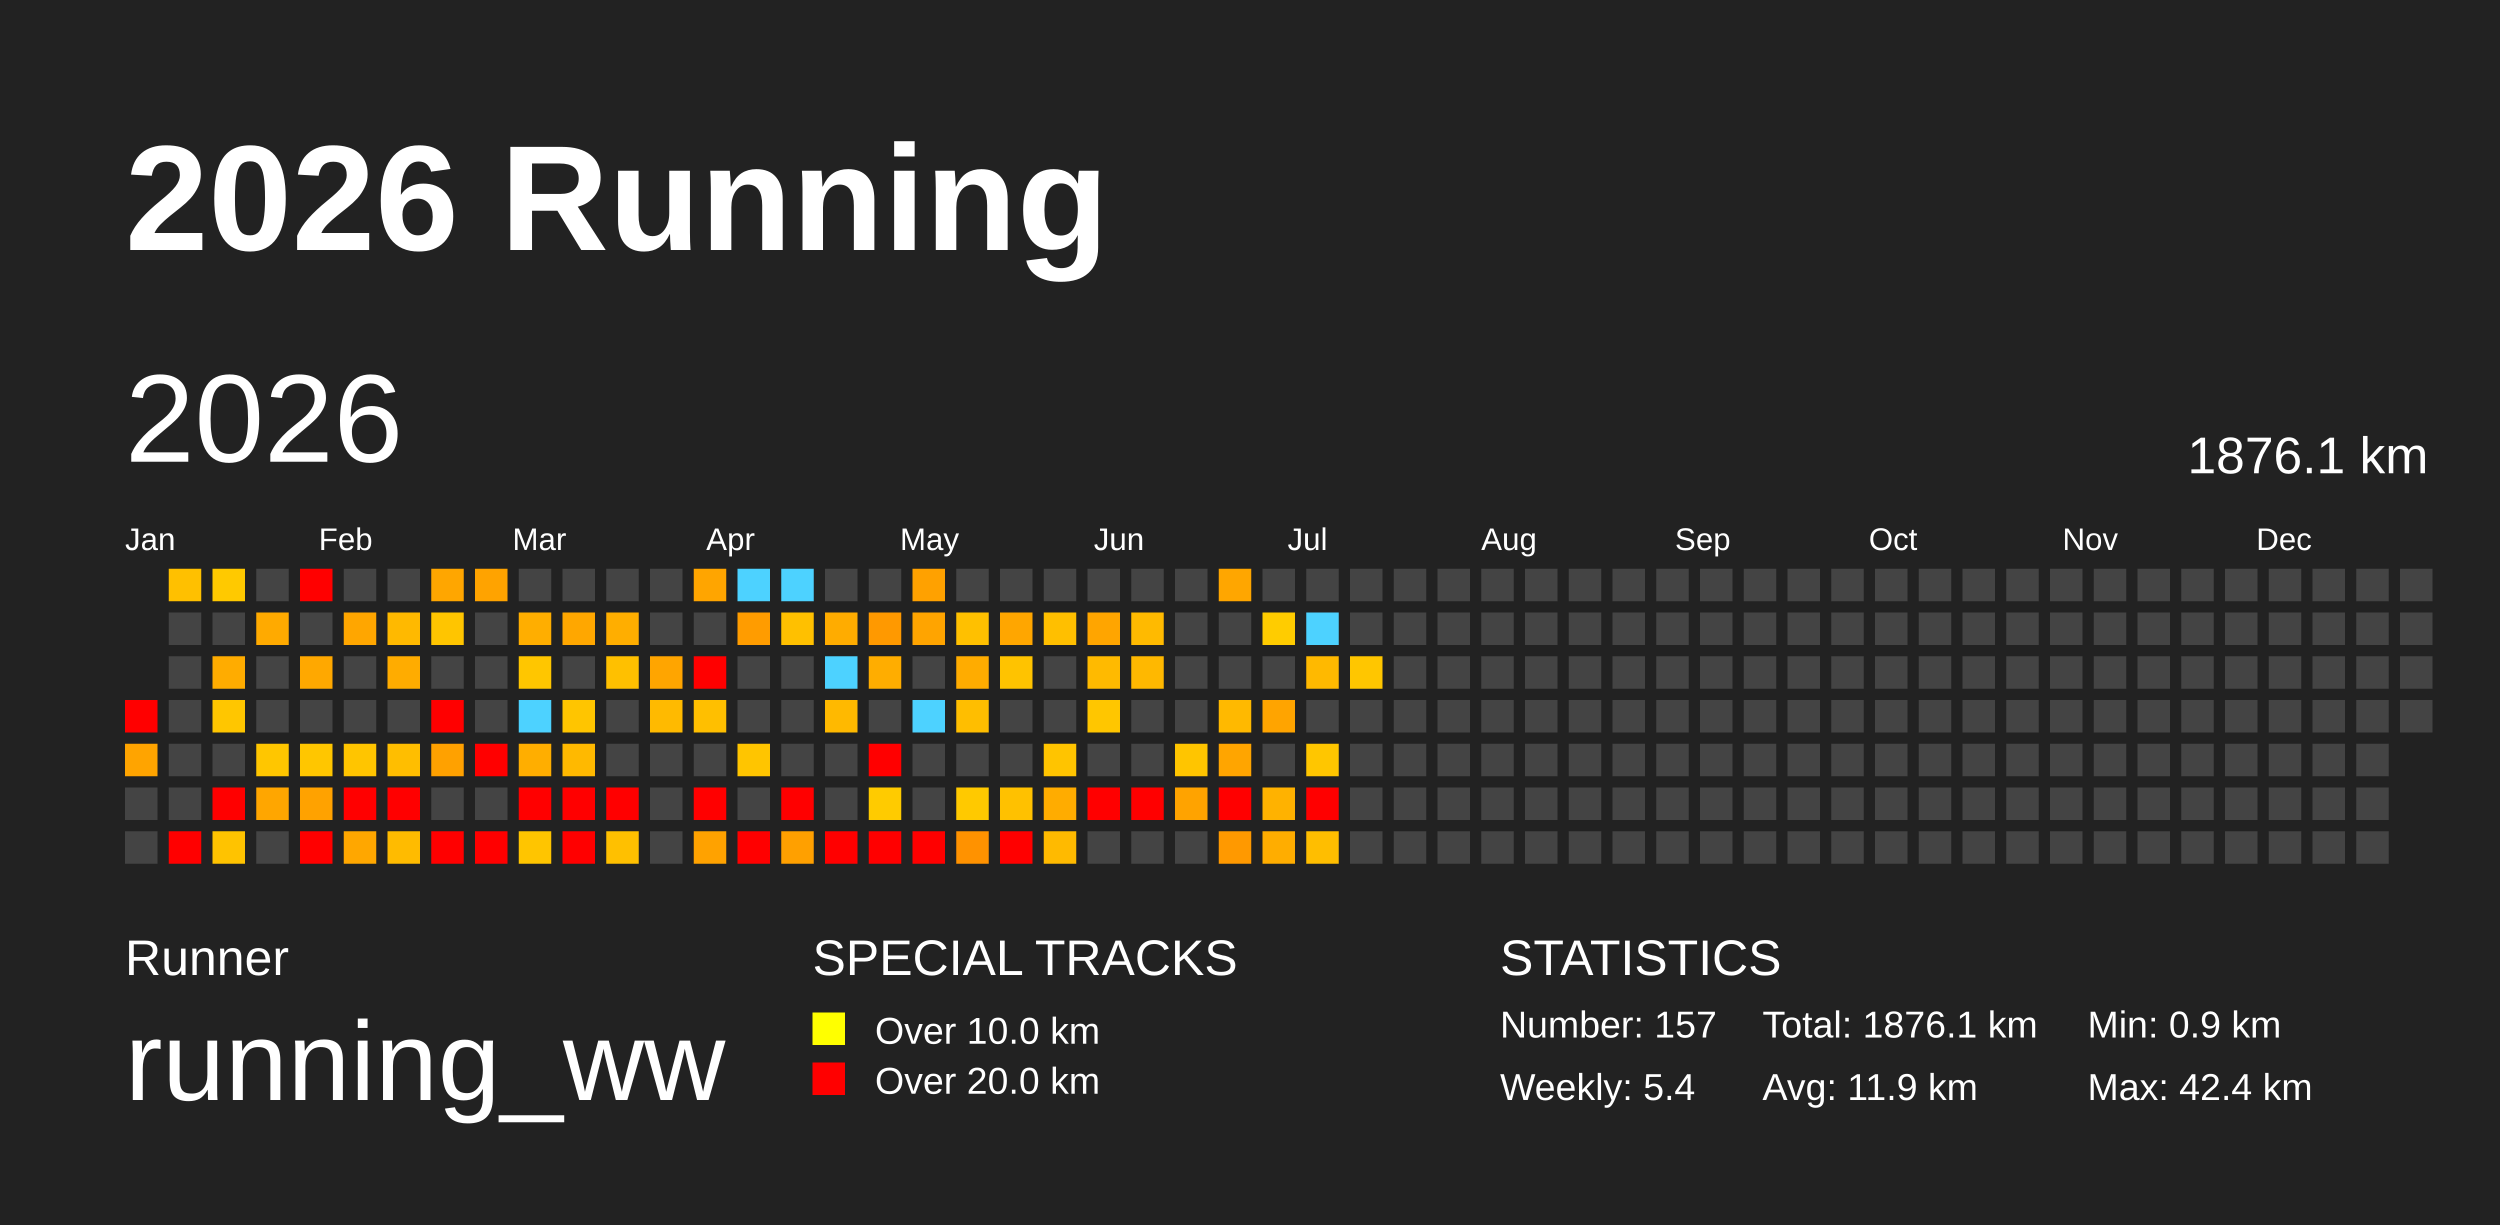
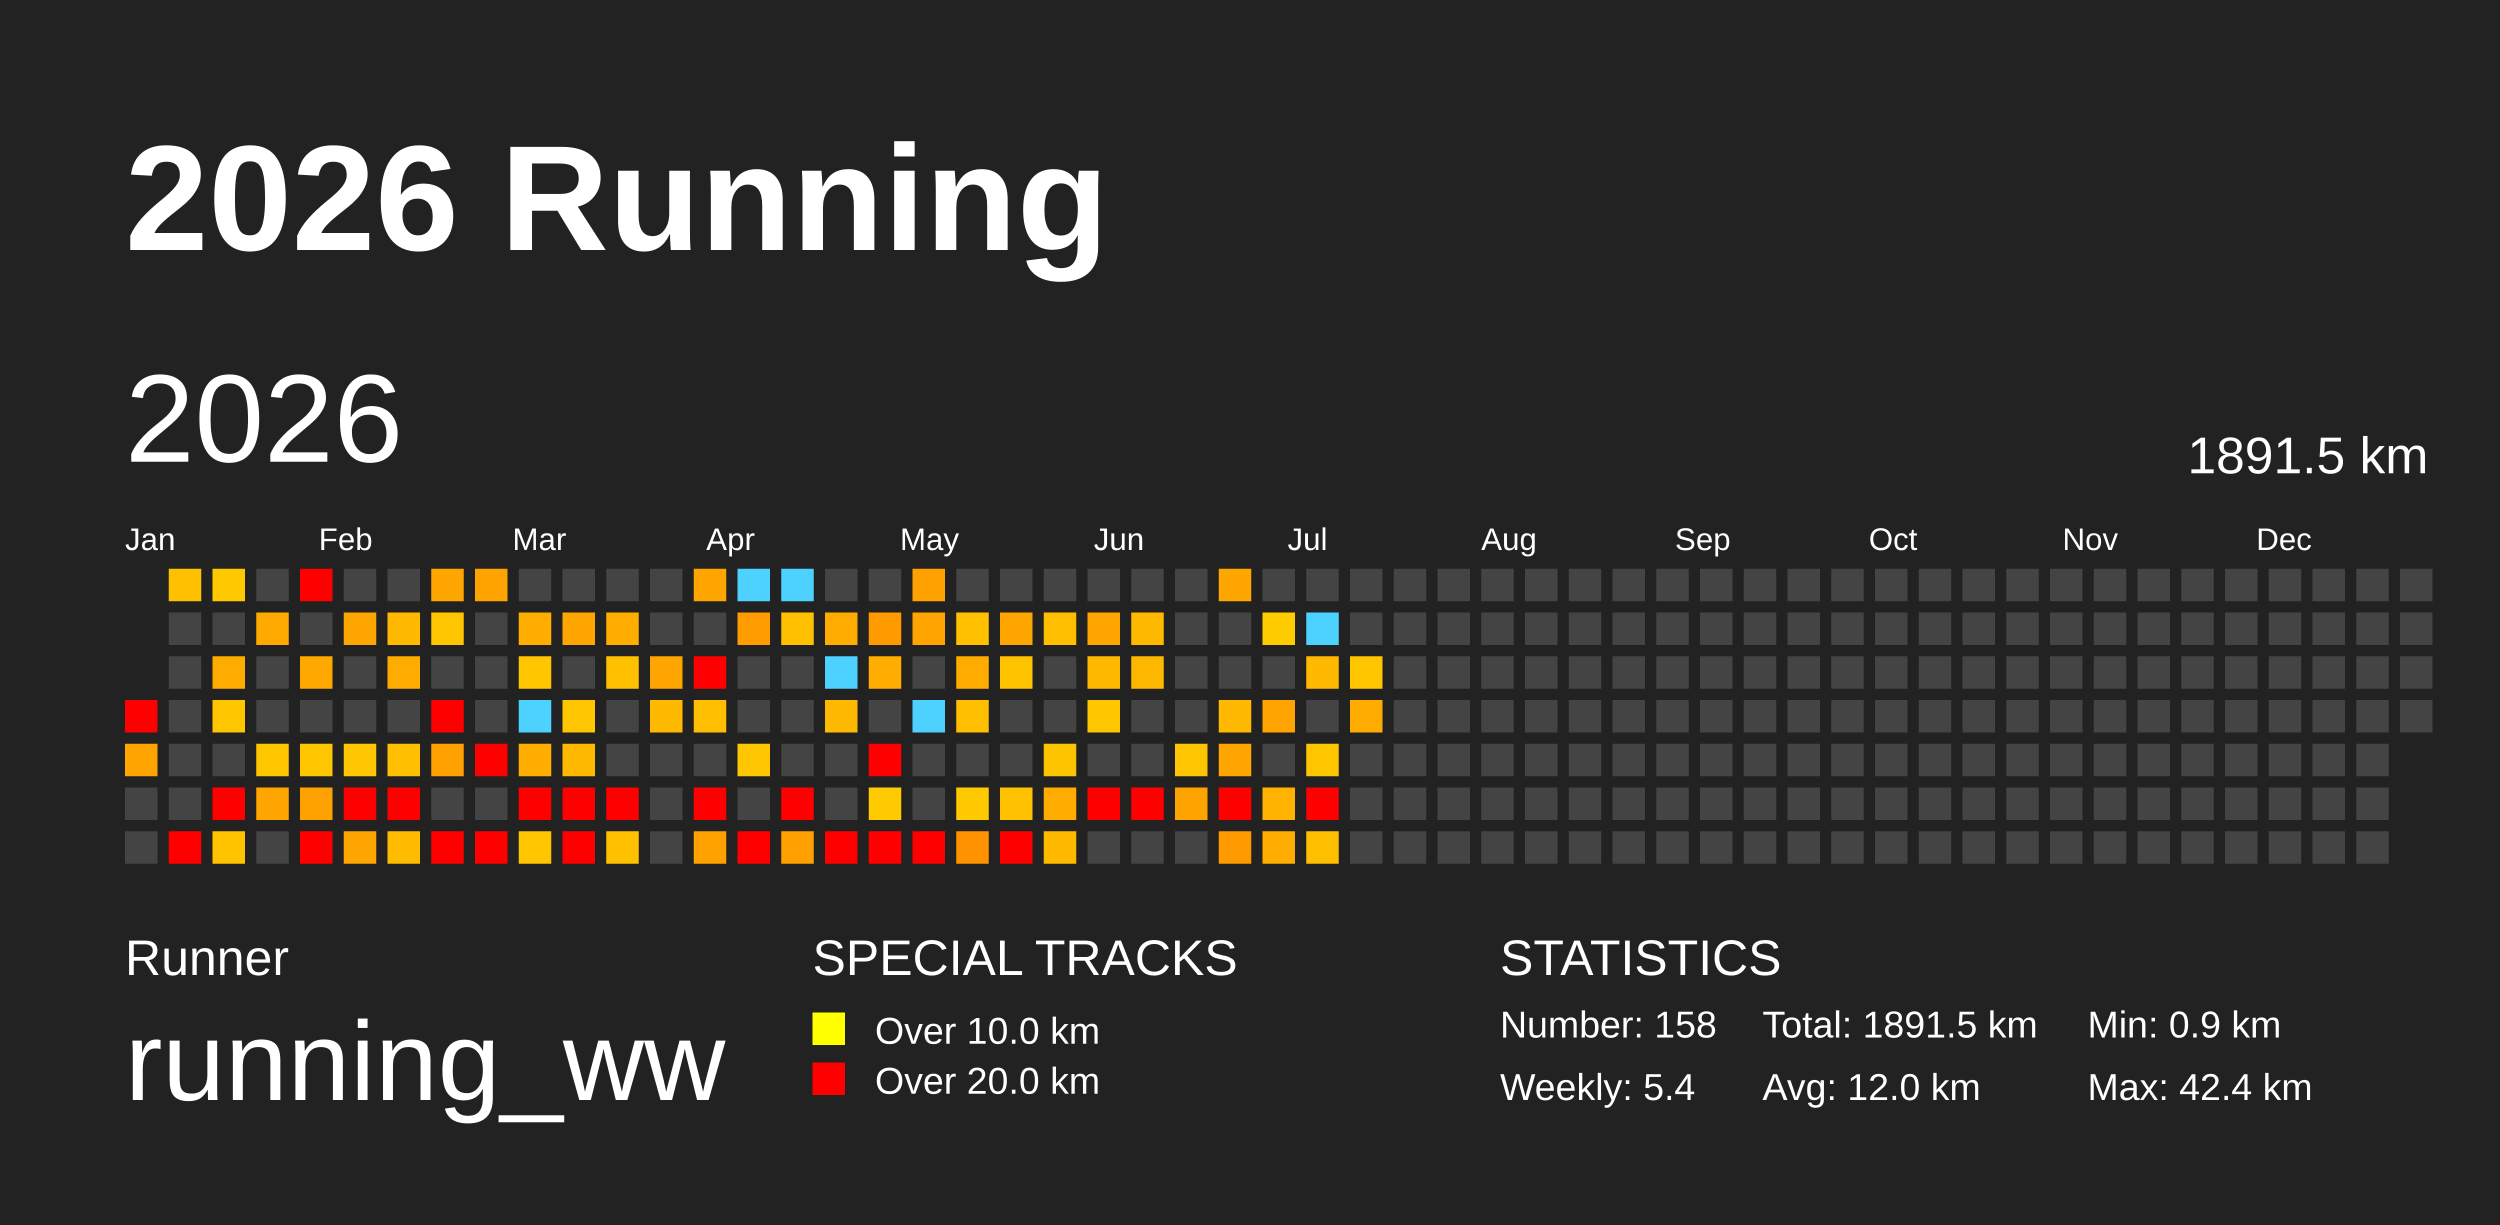
<svg xmlns="http://www.w3.org/2000/svg" baseProfile="full" height="98mm" version="1.1" viewBox="0,0,200,98" width="200mm">
  <defs />
  <rect fill="#222222" height="98" width="200" x="0" y="0" />
  <text fill="#FFFFFF" style="font-size:12px; font-family:Arial; font-weight:bold;" x="10" y="20">2026 Running</text>
  <text fill="#FFFFFF" style="font-size:4px; font-family:Arial" x="10" y="78">Runner</text>
  <text fill="#FFFFFF" style="font-size:9px; font-family:Arial" x="10" y="88">running_ww</text>
  <text fill="#FFFFFF" style="font-size:4px; font-family:Arial" x="65" y="78">SPECIAL TRACKS</text>
  <rect fill="yellow" height="2.6" width="2.6" x="65" y="81" />
  <text fill="#FFFFFF" style="font-size:3px; font-family:Arial" x="70" y="83.5">Over 10.0 km</text>
  <rect fill="red" height="2.6" width="2.6" x="65" y="85" />
  <text fill="#FFFFFF" style="font-size:3px; font-family:Arial" x="70" y="87.5">Over 20.0 km</text>
  <text fill="#FFFFFF" style="font-size:4px; font-family:Arial" x="120" y="78">STATISTICS</text>
-   <text fill="#FFFFFF" style="font-size:3px; font-family:Arial" x="120" y="83">Number: 157</text>
+   <text fill="#FFFFFF" style="font-size:3px; font-family:Arial" x="120" y="83">Number: 158</text>
  <text fill="#FFFFFF" style="font-size:3px; font-family:Arial" x="120" y="88">Weekly: 5.4</text>
-   <text fill="#FFFFFF" style="font-size:3px; font-family:Arial" x="141" y="83">Total: 1876.1 km</text>
-   <text fill="#FFFFFF" style="font-size:3px; font-family:Arial" x="141" y="88">Avg: 11.9 km</text>
+   <text fill="#FFFFFF" style="font-size:3px; font-family:Arial" x="141" y="83">Total: 1891.5 km</text>
+   <text fill="#FFFFFF" style="font-size:3px; font-family:Arial" x="141" y="88">Avg: 12.0 km</text>
  <text fill="#FFFFFF" style="font-size:3px; font-family:Arial" x="167" y="83">Min: 0.9 km</text>
  <text fill="#FFFFFF" style="font-size:3px; font-family:Arial" x="167" y="88">Max: 42.4 km</text>
  <text dominant-baseline="hanging" fill="#FFFFFF" style="font-size:10.0px; font-family:Arial;" x="10" y="30">2026</text>
-   <text dominant-baseline="hanging" fill="#FFFFFF" style="font-size:4.125px; font-family:Arial;" x="175" y="35">1876.1 km</text>
+   <text dominant-baseline="hanging" fill="#FFFFFF" style="font-size:4.125px; font-family:Arial;" x="175" y="35">1891.5 km</text>
  <text fill="#FFFFFF" style="font-size:2.5px; font-family:Arial" x="10.0" y="44">Jan</text>
  <text fill="#FFFFFF" style="font-size:2.5px; font-family:Arial" x="25.5" y="44">Feb</text>
  <text fill="#FFFFFF" style="font-size:2.5px; font-family:Arial" x="41.0" y="44">Mar</text>
  <text fill="#FFFFFF" style="font-size:2.5px; font-family:Arial" x="56.5" y="44">Apr</text>
  <text fill="#FFFFFF" style="font-size:2.5px; font-family:Arial" x="72.0" y="44">May</text>
  <text fill="#FFFFFF" style="font-size:2.5px; font-family:Arial" x="87.5" y="44">Jun</text>
  <text fill="#FFFFFF" style="font-size:2.5px; font-family:Arial" x="103.0" y="44">Jul</text>
  <text fill="#FFFFFF" style="font-size:2.5px; font-family:Arial" x="118.5" y="44">Aug</text>
  <text fill="#FFFFFF" style="font-size:2.5px; font-family:Arial" x="134.0" y="44">Sep</text>
  <text fill="#FFFFFF" style="font-size:2.5px; font-family:Arial" x="149.5" y="44">Oct</text>
  <text fill="#FFFFFF" style="font-size:2.5px; font-family:Arial" x="165.0" y="44">Nov</text>
  <text fill="#FFFFFF" style="font-size:2.5px; font-family:Arial" x="180.5" y="44">Dec</text>
  <rect fill="red" height="2.6" width="2.6" x="10.0" y="56.0" />
  <rect fill="#ffa400" height="2.6" width="2.6" x="10.0" y="59.5" />
  <rect fill="#444444" height="2.6" width="2.6" x="10.0" y="63.0" />
  <rect fill="#444444" height="2.6" width="2.6" x="10.0" y="66.5" />
  <rect fill="#ffc000" height="2.6" width="2.6" x="13.5" y="45.5" />
  <rect fill="#444444" height="2.6" width="2.6" x="13.5" y="49.0" />
  <rect fill="#444444" height="2.6" width="2.6" x="13.5" y="52.5" />
  <rect fill="#444444" height="2.6" width="2.6" x="13.5" y="56.0" />
  <rect fill="#444444" height="2.6" width="2.6" x="13.5" y="59.5" />
  <rect fill="#444444" height="2.6" width="2.6" x="13.5" y="63.0" />
  <rect fill="red" height="2.6" width="2.6" x="13.5" y="66.5" />
  <rect fill="#ffc900" height="2.6" width="2.6" x="17.0" y="45.5" />
  <rect fill="#444444" height="2.6" width="2.6" x="17.0" y="49.0" />
  <rect fill="#ffac00" height="2.6" width="2.6" x="17.0" y="52.5" />
  <rect fill="#ffc600" height="2.6" width="2.6" x="17.0" y="56.0" />
  <rect fill="#444444" height="2.6" width="2.6" x="17.0" y="59.5" />
  <rect fill="red" height="2.6" width="2.6" x="17.0" y="63.0" />
  <rect fill="#ffc300" height="2.6" width="2.6" x="17.0" y="66.5" />
  <rect fill="#444444" height="2.6" width="2.6" x="20.5" y="45.5" />
  <rect fill="#ffaa00" height="2.6" width="2.6" x="20.5" y="49.0" />
  <rect fill="#444444" height="2.6" width="2.6" x="20.5" y="52.5" />
  <rect fill="#444444" height="2.6" width="2.6" x="20.5" y="56.0" />
  <rect fill="#ffc600" height="2.6" width="2.6" x="20.5" y="59.5" />
  <rect fill="#ffa600" height="2.6" width="2.6" x="20.5" y="63.0" />
  <rect fill="#444444" height="2.6" width="2.6" x="20.5" y="66.5" />
  <rect fill="red" height="2.6" width="2.6" x="24.0" y="45.5" />
  <rect fill="#444444" height="2.6" width="2.6" x="24.0" y="49.0" />
  <rect fill="#ffa800" height="2.6" width="2.6" x="24.0" y="52.5" />
  <rect fill="#444444" height="2.6" width="2.6" x="24.0" y="56.0" />
  <rect fill="#ffc600" height="2.6" width="2.6" x="24.0" y="59.5" />
  <rect fill="#ffa200" height="2.6" width="2.6" x="24.0" y="63.0" />
  <rect fill="red" height="2.6" width="2.6" x="24.0" y="66.5" />
  <rect fill="#444444" height="2.6" width="2.6" x="27.5" y="45.5" />
  <rect fill="#ffa600" height="2.6" width="2.6" x="27.5" y="49.0" />
  <rect fill="#444444" height="2.6" width="2.6" x="27.5" y="52.5" />
  <rect fill="#444444" height="2.6" width="2.6" x="27.5" y="56.0" />
  <rect fill="#ffc500" height="2.6" width="2.6" x="27.5" y="59.5" />
  <rect fill="red" height="2.6" width="2.6" x="27.5" y="63.0" />
  <rect fill="#ffa700" height="2.6" width="2.6" x="27.5" y="66.5" />
  <rect fill="#444444" height="2.6" width="2.6" x="31.0" y="45.5" />
  <rect fill="#ffb900" height="2.6" width="2.6" x="31.0" y="49.0" />
  <rect fill="#ffac00" height="2.6" width="2.6" x="31.0" y="52.5" />
  <rect fill="#444444" height="2.6" width="2.6" x="31.0" y="56.0" />
  <rect fill="#ffbe00" height="2.6" width="2.6" x="31.0" y="59.5" />
  <rect fill="red" height="2.6" width="2.6" x="31.0" y="63.0" />
  <rect fill="#ffbb00" height="2.6" width="2.6" x="31.0" y="66.5" />
  <rect fill="#ffa600" height="2.6" width="2.6" x="34.5" y="45.5" />
  <rect fill="#ffc500" height="2.6" width="2.6" x="34.5" y="49.0" />
  <rect fill="#444444" height="2.6" width="2.6" x="34.5" y="52.5" />
  <rect fill="red" height="2.6" width="2.6" x="34.5" y="56.0" />
  <rect fill="#ffa100" height="2.6" width="2.6" x="34.5" y="59.5" />
  <rect fill="#444444" height="2.6" width="2.6" x="34.5" y="63.0" />
  <rect fill="red" height="2.6" width="2.6" x="34.5" y="66.5" />
  <rect fill="#ffa300" height="2.6" width="2.6" x="38.0" y="45.5" />
  <rect fill="#444444" height="2.6" width="2.6" x="38.0" y="49.0" />
  <rect fill="#444444" height="2.6" width="2.6" x="38.0" y="52.5" />
  <rect fill="#444444" height="2.6" width="2.6" x="38.0" y="56.0" />
  <rect fill="red" height="2.6" width="2.6" x="38.0" y="59.5" />
  <rect fill="#444444" height="2.6" width="2.6" x="38.0" y="63.0" />
  <rect fill="red" height="2.6" width="2.6" x="38.0" y="66.5" />
  <rect fill="#444444" height="2.6" width="2.6" x="41.5" y="45.5" />
  <rect fill="#ffae00" height="2.6" width="2.6" x="41.5" y="49.0" />
  <rect fill="#ffc600" height="2.6" width="2.6" x="41.5" y="52.5" />
  <rect fill="#4dd2ff" height="2.6" width="2.6" x="41.5" y="56.0" />
  <rect fill="#ffae00" height="2.6" width="2.6" x="41.5" y="59.5" />
  <rect fill="red" height="2.6" width="2.6" x="41.5" y="63.0" />
  <rect fill="#ffc500" height="2.6" width="2.6" x="41.5" y="66.5" />
  <rect fill="#444444" height="2.6" width="2.6" x="45.0" y="45.5" />
  <rect fill="#ffa700" height="2.6" width="2.6" x="45.0" y="49.0" />
  <rect fill="#444444" height="2.6" width="2.6" x="45.0" y="52.5" />
  <rect fill="#ffc500" height="2.6" width="2.6" x="45.0" y="56.0" />
  <rect fill="#ffb900" height="2.6" width="2.6" x="45.0" y="59.5" />
  <rect fill="red" height="2.6" width="2.6" x="45.0" y="63.0" />
  <rect fill="red" height="2.6" width="2.6" x="45.0" y="66.5" />
  <rect fill="#444444" height="2.6" width="2.6" x="48.5" y="45.5" />
  <rect fill="#ffae00" height="2.6" width="2.6" x="48.5" y="49.0" />
  <rect fill="#ffc000" height="2.6" width="2.6" x="48.5" y="52.5" />
  <rect fill="#444444" height="2.6" width="2.6" x="48.5" y="56.0" />
  <rect fill="#444444" height="2.6" width="2.6" x="48.5" y="59.5" />
  <rect fill="red" height="2.6" width="2.6" x="48.5" y="63.0" />
  <rect fill="#ffc000" height="2.6" width="2.6" x="48.5" y="66.5" />
  <rect fill="#444444" height="2.6" width="2.6" x="52.0" y="45.5" />
  <rect fill="#444444" height="2.6" width="2.6" x="52.0" y="49.0" />
  <rect fill="#ffa500" height="2.6" width="2.6" x="52.0" y="52.5" />
  <rect fill="#ffba00" height="2.6" width="2.6" x="52.0" y="56.0" />
  <rect fill="#444444" height="2.6" width="2.6" x="52.0" y="59.5" />
  <rect fill="#444444" height="2.6" width="2.6" x="52.0" y="63.0" />
  <rect fill="#444444" height="2.6" width="2.6" x="52.0" y="66.5" />
  <rect fill="#ffa500" height="2.6" width="2.6" x="55.5" y="45.5" />
  <rect fill="#444444" height="2.6" width="2.6" x="55.5" y="49.0" />
  <rect fill="red" height="2.6" width="2.6" x="55.5" y="52.5" />
  <rect fill="#ffbf00" height="2.6" width="2.6" x="55.5" y="56.0" />
  <rect fill="#444444" height="2.6" width="2.6" x="55.5" y="59.5" />
  <rect fill="red" height="2.6" width="2.6" x="55.5" y="63.0" />
  <rect fill="#ffa200" height="2.6" width="2.6" x="55.5" y="66.5" />
  <rect fill="#4dd2ff" height="2.6" width="2.6" x="59.0" y="45.5" />
  <rect fill="#ff9c00" height="2.6" width="2.6" x="59.0" y="49.0" />
  <rect fill="#444444" height="2.6" width="2.6" x="59.0" y="52.5" />
  <rect fill="#444444" height="2.6" width="2.6" x="59.0" y="56.0" />
  <rect fill="#ffc500" height="2.6" width="2.6" x="59.0" y="59.5" />
  <rect fill="#444444" height="2.6" width="2.6" x="59.0" y="63.0" />
  <rect fill="red" height="2.6" width="2.6" x="59.0" y="66.5" />
  <rect fill="#4dd2ff" height="2.6" width="2.6" x="62.5" y="45.5" />
  <rect fill="#ffc000" height="2.6" width="2.6" x="62.5" y="49.0" />
  <rect fill="#444444" height="2.6" width="2.6" x="62.5" y="52.5" />
  <rect fill="#444444" height="2.6" width="2.6" x="62.5" y="56.0" />
  <rect fill="#444444" height="2.6" width="2.6" x="62.5" y="59.5" />
  <rect fill="red" height="2.6" width="2.6" x="62.5" y="63.0" />
  <rect fill="#ffa000" height="2.6" width="2.6" x="62.5" y="66.5" />
  <rect fill="#444444" height="2.6" width="2.6" x="66.0" y="45.5" />
  <rect fill="#ffac00" height="2.6" width="2.6" x="66.0" y="49.0" />
  <rect fill="#4dd2ff" height="2.6" width="2.6" x="66.0" y="52.5" />
  <rect fill="#ffb900" height="2.6" width="2.6" x="66.0" y="56.0" />
  <rect fill="#444444" height="2.6" width="2.6" x="66.0" y="59.5" />
  <rect fill="#444444" height="2.6" width="2.6" x="66.0" y="63.0" />
  <rect fill="red" height="2.6" width="2.6" x="66.0" y="66.5" />
  <rect fill="#444444" height="2.6" width="2.6" x="69.5" y="45.5" />
  <rect fill="#ff9900" height="2.6" width="2.6" x="69.5" y="49.0" />
  <rect fill="#ffad00" height="2.6" width="2.6" x="69.5" y="52.5" />
  <rect fill="#444444" height="2.6" width="2.6" x="69.5" y="56.0" />
  <rect fill="red" height="2.6" width="2.6" x="69.5" y="59.5" />
  <rect fill="#ffcb00" height="2.6" width="2.6" x="69.5" y="63.0" />
  <rect fill="red" height="2.6" width="2.6" x="69.5" y="66.5" />
  <rect fill="#ffa100" height="2.6" width="2.6" x="73.0" y="45.5" />
  <rect fill="#ffa400" height="2.6" width="2.6" x="73.0" y="49.0" />
  <rect fill="#444444" height="2.6" width="2.6" x="73.0" y="52.5" />
  <rect fill="#4dd2ff" height="2.6" width="2.6" x="73.0" y="56.0" />
  <rect fill="#444444" height="2.6" width="2.6" x="73.0" y="59.5" />
  <rect fill="#444444" height="2.6" width="2.6" x="73.0" y="63.0" />
  <rect fill="red" height="2.6" width="2.6" x="73.0" y="66.5" />
  <rect fill="#444444" height="2.6" width="2.6" x="76.5" y="45.5" />
  <rect fill="#ffc000" height="2.6" width="2.6" x="76.5" y="49.0" />
  <rect fill="#ffac00" height="2.6" width="2.6" x="76.5" y="52.5" />
  <rect fill="#ffbe00" height="2.6" width="2.6" x="76.5" y="56.0" />
  <rect fill="#444444" height="2.6" width="2.6" x="76.5" y="59.5" />
  <rect fill="#ffc900" height="2.6" width="2.6" x="76.5" y="63.0" />
  <rect fill="#ff9200" height="2.6" width="2.6" x="76.5" y="66.5" />
  <rect fill="#444444" height="2.6" width="2.6" x="80.0" y="45.5" />
  <rect fill="#ffa600" height="2.6" width="2.6" x="80.0" y="49.0" />
  <rect fill="#ffc300" height="2.6" width="2.6" x="80.0" y="52.5" />
  <rect fill="#444444" height="2.6" width="2.6" x="80.0" y="56.0" />
  <rect fill="#444444" height="2.6" width="2.6" x="80.0" y="59.5" />
  <rect fill="#ffc100" height="2.6" width="2.6" x="80.0" y="63.0" />
  <rect fill="red" height="2.6" width="2.6" x="80.0" y="66.5" />
  <rect fill="#444444" height="2.6" width="2.6" x="83.5" y="45.5" />
  <rect fill="#ffbf00" height="2.6" width="2.6" x="83.5" y="49.0" />
  <rect fill="#444444" height="2.6" width="2.6" x="83.5" y="52.5" />
  <rect fill="#444444" height="2.6" width="2.6" x="83.5" y="56.0" />
  <rect fill="#ffc400" height="2.6" width="2.6" x="83.5" y="59.5" />
  <rect fill="#ffac00" height="2.6" width="2.6" x="83.5" y="63.0" />
  <rect fill="#ffba00" height="2.6" width="2.6" x="83.5" y="66.5" />
  <rect fill="#444444" height="2.6" width="2.6" x="87.0" y="45.5" />
  <rect fill="#ffa500" height="2.6" width="2.6" x="87.0" y="49.0" />
  <rect fill="#ffba00" height="2.6" width="2.6" x="87.0" y="52.5" />
  <rect fill="#ffc600" height="2.6" width="2.6" x="87.0" y="56.0" />
  <rect fill="#444444" height="2.6" width="2.6" x="87.0" y="59.5" />
  <rect fill="red" height="2.6" width="2.6" x="87.0" y="63.0" />
  <rect fill="#444444" height="2.6" width="2.6" x="87.0" y="66.5" />
  <rect fill="#444444" height="2.6" width="2.6" x="90.5" y="45.5" />
  <rect fill="#ffba00" height="2.6" width="2.6" x="90.5" y="49.0" />
  <rect fill="#ffb800" height="2.6" width="2.6" x="90.5" y="52.5" />
  <rect fill="#444444" height="2.6" width="2.6" x="90.5" y="56.0" />
  <rect fill="#444444" height="2.6" width="2.6" x="90.5" y="59.5" />
  <rect fill="red" height="2.6" width="2.6" x="90.5" y="63.0" />
  <rect fill="#444444" height="2.6" width="2.6" x="90.5" y="66.5" />
  <rect fill="#444444" height="2.6" width="2.6" x="94.0" y="45.5" />
  <rect fill="#444444" height="2.6" width="2.6" x="94.0" y="49.0" />
  <rect fill="#444444" height="2.6" width="2.6" x="94.0" y="52.5" />
  <rect fill="#444444" height="2.6" width="2.6" x="94.0" y="56.0" />
  <rect fill="#ffc500" height="2.6" width="2.6" x="94.0" y="59.5" />
  <rect fill="#ffa300" height="2.6" width="2.6" x="94.0" y="63.0" />
  <rect fill="#444444" height="2.6" width="2.6" x="94.0" y="66.5" />
  <rect fill="#ffa600" height="2.6" width="2.6" x="97.5" y="45.5" />
  <rect fill="#444444" height="2.6" width="2.6" x="97.5" y="49.0" />
  <rect fill="#444444" height="2.6" width="2.6" x="97.5" y="52.5" />
  <rect fill="#ffb900" height="2.6" width="2.6" x="97.5" y="56.0" />
  <rect fill="#ffa500" height="2.6" width="2.6" x="97.5" y="59.5" />
  <rect fill="red" height="2.6" width="2.6" x="97.5" y="63.0" />
  <rect fill="#ff9900" height="2.6" width="2.6" x="97.5" y="66.5" />
  <rect fill="#444444" height="2.6" width="2.6" x="101.0" y="45.5" />
  <rect fill="#ffcc00" height="2.6" width="2.6" x="101.0" y="49.0" />
  <rect fill="#444444" height="2.6" width="2.6" x="101.0" y="52.5" />
  <rect fill="#ffa400" height="2.6" width="2.6" x="101.0" y="56.0" />
  <rect fill="#444444" height="2.6" width="2.6" x="101.0" y="59.5" />
  <rect fill="#ffb200" height="2.6" width="2.6" x="101.0" y="63.0" />
  <rect fill="#ffad00" height="2.6" width="2.6" x="101.0" y="66.5" />
  <rect fill="#444444" height="2.6" width="2.6" x="104.5" y="45.5" />
  <rect fill="#4dd2ff" height="2.6" width="2.6" x="104.5" y="49.0" />
  <rect fill="#ffb900" height="2.6" width="2.6" x="104.5" y="52.5" />
  <rect fill="#444444" height="2.6" width="2.6" x="104.5" y="56.0" />
  <rect fill="#ffc600" height="2.6" width="2.6" x="104.5" y="59.5" />
  <rect fill="red" height="2.6" width="2.6" x="104.5" y="63.0" />
  <rect fill="#ffbe00" height="2.6" width="2.6" x="104.5" y="66.5" />
  <rect fill="#444444" height="2.6" width="2.6" x="108.0" y="45.5" />
  <rect fill="#444444" height="2.6" width="2.6" x="108.0" y="49.0" />
  <rect fill="#ffc600" height="2.6" width="2.6" x="108.0" y="52.5" />
-   <rect fill="#444444" height="2.6" width="2.6" x="108.0" y="56.0" />
+   <rect fill="#ffab00" height="2.6" width="2.6" x="108.0" y="56.0" />
  <rect fill="#444444" height="2.6" width="2.6" x="108.0" y="59.5" />
  <rect fill="#444444" height="2.6" width="2.6" x="108.0" y="63.0" />
  <rect fill="#444444" height="2.6" width="2.6" x="108.0" y="66.5" />
  <rect fill="#444444" height="2.6" width="2.6" x="111.5" y="45.5" />
  <rect fill="#444444" height="2.6" width="2.6" x="111.5" y="49.0" />
  <rect fill="#444444" height="2.6" width="2.6" x="111.5" y="52.5" />
  <rect fill="#444444" height="2.6" width="2.6" x="111.5" y="56.0" />
  <rect fill="#444444" height="2.6" width="2.6" x="111.5" y="59.5" />
  <rect fill="#444444" height="2.6" width="2.6" x="111.5" y="63.0" />
  <rect fill="#444444" height="2.6" width="2.6" x="111.5" y="66.5" />
  <rect fill="#444444" height="2.6" width="2.6" x="115.0" y="45.5" />
  <rect fill="#444444" height="2.6" width="2.6" x="115.0" y="49.0" />
  <rect fill="#444444" height="2.6" width="2.6" x="115.0" y="52.5" />
  <rect fill="#444444" height="2.6" width="2.6" x="115.0" y="56.0" />
  <rect fill="#444444" height="2.6" width="2.6" x="115.0" y="59.5" />
  <rect fill="#444444" height="2.6" width="2.6" x="115.0" y="63.0" />
  <rect fill="#444444" height="2.6" width="2.6" x="115.0" y="66.5" />
  <rect fill="#444444" height="2.6" width="2.6" x="118.5" y="45.5" />
  <rect fill="#444444" height="2.6" width="2.6" x="118.5" y="49.0" />
  <rect fill="#444444" height="2.6" width="2.6" x="118.5" y="52.5" />
  <rect fill="#444444" height="2.6" width="2.6" x="118.5" y="56.0" />
  <rect fill="#444444" height="2.6" width="2.6" x="118.5" y="59.5" />
  <rect fill="#444444" height="2.6" width="2.6" x="118.5" y="63.0" />
  <rect fill="#444444" height="2.6" width="2.6" x="118.5" y="66.5" />
  <rect fill="#444444" height="2.6" width="2.6" x="122.0" y="45.5" />
  <rect fill="#444444" height="2.6" width="2.6" x="122.0" y="49.0" />
  <rect fill="#444444" height="2.6" width="2.6" x="122.0" y="52.5" />
  <rect fill="#444444" height="2.6" width="2.6" x="122.0" y="56.0" />
  <rect fill="#444444" height="2.6" width="2.6" x="122.0" y="59.5" />
  <rect fill="#444444" height="2.6" width="2.6" x="122.0" y="63.0" />
  <rect fill="#444444" height="2.6" width="2.6" x="122.0" y="66.5" />
  <rect fill="#444444" height="2.6" width="2.6" x="125.5" y="45.5" />
  <rect fill="#444444" height="2.6" width="2.6" x="125.5" y="49.0" />
  <rect fill="#444444" height="2.6" width="2.6" x="125.5" y="52.5" />
  <rect fill="#444444" height="2.6" width="2.6" x="125.5" y="56.0" />
  <rect fill="#444444" height="2.6" width="2.6" x="125.5" y="59.5" />
  <rect fill="#444444" height="2.6" width="2.6" x="125.5" y="63.0" />
  <rect fill="#444444" height="2.6" width="2.6" x="125.5" y="66.5" />
  <rect fill="#444444" height="2.6" width="2.6" x="129.0" y="45.5" />
  <rect fill="#444444" height="2.6" width="2.6" x="129.0" y="49.0" />
  <rect fill="#444444" height="2.6" width="2.6" x="129.0" y="52.5" />
  <rect fill="#444444" height="2.6" width="2.6" x="129.0" y="56.0" />
  <rect fill="#444444" height="2.6" width="2.6" x="129.0" y="59.5" />
  <rect fill="#444444" height="2.6" width="2.6" x="129.0" y="63.0" />
  <rect fill="#444444" height="2.6" width="2.6" x="129.0" y="66.5" />
  <rect fill="#444444" height="2.6" width="2.6" x="132.5" y="45.5" />
  <rect fill="#444444" height="2.6" width="2.6" x="132.5" y="49.0" />
  <rect fill="#444444" height="2.6" width="2.6" x="132.5" y="52.5" />
  <rect fill="#444444" height="2.6" width="2.6" x="132.5" y="56.0" />
  <rect fill="#444444" height="2.6" width="2.6" x="132.5" y="59.5" />
  <rect fill="#444444" height="2.6" width="2.6" x="132.5" y="63.0" />
  <rect fill="#444444" height="2.6" width="2.6" x="132.5" y="66.5" />
  <rect fill="#444444" height="2.6" width="2.6" x="136.0" y="45.5" />
  <rect fill="#444444" height="2.6" width="2.6" x="136.0" y="49.0" />
  <rect fill="#444444" height="2.6" width="2.6" x="136.0" y="52.5" />
  <rect fill="#444444" height="2.6" width="2.6" x="136.0" y="56.0" />
  <rect fill="#444444" height="2.6" width="2.6" x="136.0" y="59.5" />
  <rect fill="#444444" height="2.6" width="2.6" x="136.0" y="63.0" />
  <rect fill="#444444" height="2.6" width="2.6" x="136.0" y="66.5" />
  <rect fill="#444444" height="2.6" width="2.6" x="139.5" y="45.5" />
  <rect fill="#444444" height="2.6" width="2.6" x="139.5" y="49.0" />
  <rect fill="#444444" height="2.6" width="2.6" x="139.5" y="52.5" />
  <rect fill="#444444" height="2.6" width="2.6" x="139.5" y="56.0" />
  <rect fill="#444444" height="2.6" width="2.6" x="139.5" y="59.5" />
  <rect fill="#444444" height="2.6" width="2.6" x="139.5" y="63.0" />
  <rect fill="#444444" height="2.6" width="2.6" x="139.5" y="66.5" />
  <rect fill="#444444" height="2.6" width="2.6" x="143.0" y="45.5" />
  <rect fill="#444444" height="2.6" width="2.6" x="143.0" y="49.0" />
  <rect fill="#444444" height="2.6" width="2.6" x="143.0" y="52.5" />
  <rect fill="#444444" height="2.6" width="2.6" x="143.0" y="56.0" />
  <rect fill="#444444" height="2.6" width="2.6" x="143.0" y="59.5" />
  <rect fill="#444444" height="2.6" width="2.6" x="143.0" y="63.0" />
  <rect fill="#444444" height="2.6" width="2.6" x="143.0" y="66.5" />
  <rect fill="#444444" height="2.6" width="2.6" x="146.5" y="45.5" />
  <rect fill="#444444" height="2.6" width="2.6" x="146.5" y="49.0" />
  <rect fill="#444444" height="2.6" width="2.6" x="146.5" y="52.5" />
  <rect fill="#444444" height="2.6" width="2.6" x="146.5" y="56.0" />
  <rect fill="#444444" height="2.6" width="2.6" x="146.5" y="59.5" />
  <rect fill="#444444" height="2.6" width="2.6" x="146.5" y="63.0" />
  <rect fill="#444444" height="2.6" width="2.6" x="146.5" y="66.5" />
  <rect fill="#444444" height="2.6" width="2.6" x="150.0" y="45.5" />
  <rect fill="#444444" height="2.6" width="2.6" x="150.0" y="49.0" />
  <rect fill="#444444" height="2.6" width="2.6" x="150.0" y="52.5" />
  <rect fill="#444444" height="2.6" width="2.6" x="150.0" y="56.0" />
  <rect fill="#444444" height="2.6" width="2.6" x="150.0" y="59.5" />
  <rect fill="#444444" height="2.6" width="2.6" x="150.0" y="63.0" />
  <rect fill="#444444" height="2.6" width="2.6" x="150.0" y="66.5" />
  <rect fill="#444444" height="2.6" width="2.6" x="153.5" y="45.5" />
  <rect fill="#444444" height="2.6" width="2.6" x="153.5" y="49.0" />
  <rect fill="#444444" height="2.6" width="2.6" x="153.5" y="52.5" />
  <rect fill="#444444" height="2.6" width="2.6" x="153.5" y="56.0" />
  <rect fill="#444444" height="2.6" width="2.6" x="153.5" y="59.5" />
  <rect fill="#444444" height="2.6" width="2.6" x="153.5" y="63.0" />
  <rect fill="#444444" height="2.6" width="2.6" x="153.5" y="66.5" />
  <rect fill="#444444" height="2.6" width="2.6" x="157.0" y="45.5" />
  <rect fill="#444444" height="2.6" width="2.6" x="157.0" y="49.0" />
  <rect fill="#444444" height="2.6" width="2.6" x="157.0" y="52.5" />
  <rect fill="#444444" height="2.6" width="2.6" x="157.0" y="56.0" />
  <rect fill="#444444" height="2.6" width="2.6" x="157.0" y="59.5" />
  <rect fill="#444444" height="2.6" width="2.6" x="157.0" y="63.0" />
  <rect fill="#444444" height="2.6" width="2.6" x="157.0" y="66.5" />
  <rect fill="#444444" height="2.6" width="2.6" x="160.5" y="45.5" />
  <rect fill="#444444" height="2.6" width="2.6" x="160.5" y="49.0" />
  <rect fill="#444444" height="2.6" width="2.6" x="160.5" y="52.5" />
  <rect fill="#444444" height="2.6" width="2.6" x="160.5" y="56.0" />
  <rect fill="#444444" height="2.6" width="2.6" x="160.5" y="59.5" />
  <rect fill="#444444" height="2.6" width="2.6" x="160.5" y="63.0" />
  <rect fill="#444444" height="2.6" width="2.6" x="160.5" y="66.5" />
  <rect fill="#444444" height="2.6" width="2.6" x="164.0" y="45.5" />
  <rect fill="#444444" height="2.6" width="2.6" x="164.0" y="49.0" />
  <rect fill="#444444" height="2.6" width="2.6" x="164.0" y="52.5" />
  <rect fill="#444444" height="2.6" width="2.6" x="164.0" y="56.0" />
  <rect fill="#444444" height="2.6" width="2.6" x="164.0" y="59.5" />
  <rect fill="#444444" height="2.6" width="2.6" x="164.0" y="63.0" />
  <rect fill="#444444" height="2.6" width="2.6" x="164.0" y="66.5" />
  <rect fill="#444444" height="2.6" width="2.6" x="167.5" y="45.5" />
  <rect fill="#444444" height="2.6" width="2.6" x="167.5" y="49.0" />
  <rect fill="#444444" height="2.6" width="2.6" x="167.5" y="52.5" />
  <rect fill="#444444" height="2.6" width="2.6" x="167.5" y="56.0" />
  <rect fill="#444444" height="2.6" width="2.6" x="167.5" y="59.5" />
  <rect fill="#444444" height="2.6" width="2.6" x="167.5" y="63.0" />
  <rect fill="#444444" height="2.6" width="2.6" x="167.5" y="66.5" />
  <rect fill="#444444" height="2.6" width="2.6" x="171.0" y="45.5" />
  <rect fill="#444444" height="2.6" width="2.6" x="171.0" y="49.0" />
  <rect fill="#444444" height="2.6" width="2.6" x="171.0" y="52.5" />
  <rect fill="#444444" height="2.6" width="2.6" x="171.0" y="56.0" />
  <rect fill="#444444" height="2.6" width="2.6" x="171.0" y="59.5" />
  <rect fill="#444444" height="2.6" width="2.6" x="171.0" y="63.0" />
  <rect fill="#444444" height="2.6" width="2.6" x="171.0" y="66.5" />
  <rect fill="#444444" height="2.6" width="2.6" x="174.5" y="45.5" />
  <rect fill="#444444" height="2.6" width="2.6" x="174.5" y="49.0" />
  <rect fill="#444444" height="2.6" width="2.6" x="174.5" y="52.5" />
  <rect fill="#444444" height="2.6" width="2.6" x="174.5" y="56.0" />
  <rect fill="#444444" height="2.6" width="2.6" x="174.5" y="59.5" />
  <rect fill="#444444" height="2.6" width="2.6" x="174.5" y="63.0" />
  <rect fill="#444444" height="2.6" width="2.6" x="174.5" y="66.5" />
  <rect fill="#444444" height="2.6" width="2.6" x="178.0" y="45.5" />
  <rect fill="#444444" height="2.6" width="2.6" x="178.0" y="49.0" />
  <rect fill="#444444" height="2.6" width="2.6" x="178.0" y="52.5" />
  <rect fill="#444444" height="2.6" width="2.6" x="178.0" y="56.0" />
  <rect fill="#444444" height="2.6" width="2.6" x="178.0" y="59.5" />
  <rect fill="#444444" height="2.6" width="2.6" x="178.0" y="63.0" />
  <rect fill="#444444" height="2.6" width="2.6" x="178.0" y="66.5" />
  <rect fill="#444444" height="2.6" width="2.6" x="181.5" y="45.5" />
  <rect fill="#444444" height="2.6" width="2.6" x="181.5" y="49.0" />
  <rect fill="#444444" height="2.6" width="2.6" x="181.5" y="52.5" />
  <rect fill="#444444" height="2.6" width="2.6" x="181.5" y="56.0" />
  <rect fill="#444444" height="2.6" width="2.6" x="181.5" y="59.5" />
  <rect fill="#444444" height="2.6" width="2.6" x="181.5" y="63.0" />
  <rect fill="#444444" height="2.6" width="2.6" x="181.5" y="66.5" />
  <rect fill="#444444" height="2.6" width="2.6" x="185.0" y="45.5" />
  <rect fill="#444444" height="2.6" width="2.6" x="185.0" y="49.0" />
  <rect fill="#444444" height="2.6" width="2.6" x="185.0" y="52.5" />
  <rect fill="#444444" height="2.6" width="2.6" x="185.0" y="56.0" />
  <rect fill="#444444" height="2.6" width="2.6" x="185.0" y="59.5" />
  <rect fill="#444444" height="2.6" width="2.6" x="185.0" y="63.0" />
  <rect fill="#444444" height="2.6" width="2.6" x="185.0" y="66.5" />
  <rect fill="#444444" height="2.6" width="2.6" x="188.5" y="45.5" />
  <rect fill="#444444" height="2.6" width="2.6" x="188.5" y="49.0" />
  <rect fill="#444444" height="2.6" width="2.6" x="188.5" y="52.5" />
  <rect fill="#444444" height="2.6" width="2.6" x="188.5" y="56.0" />
  <rect fill="#444444" height="2.6" width="2.6" x="188.5" y="59.5" />
  <rect fill="#444444" height="2.6" width="2.6" x="188.5" y="63.0" />
  <rect fill="#444444" height="2.6" width="2.6" x="188.5" y="66.5" />
  <rect fill="#444444" height="2.6" width="2.6" x="192.0" y="45.5" />
  <rect fill="#444444" height="2.6" width="2.6" x="192.0" y="49.0" />
  <rect fill="#444444" height="2.6" width="2.6" x="192.0" y="52.5" />
  <rect fill="#444444" height="2.6" width="2.6" x="192.0" y="56.0" />
</svg>
